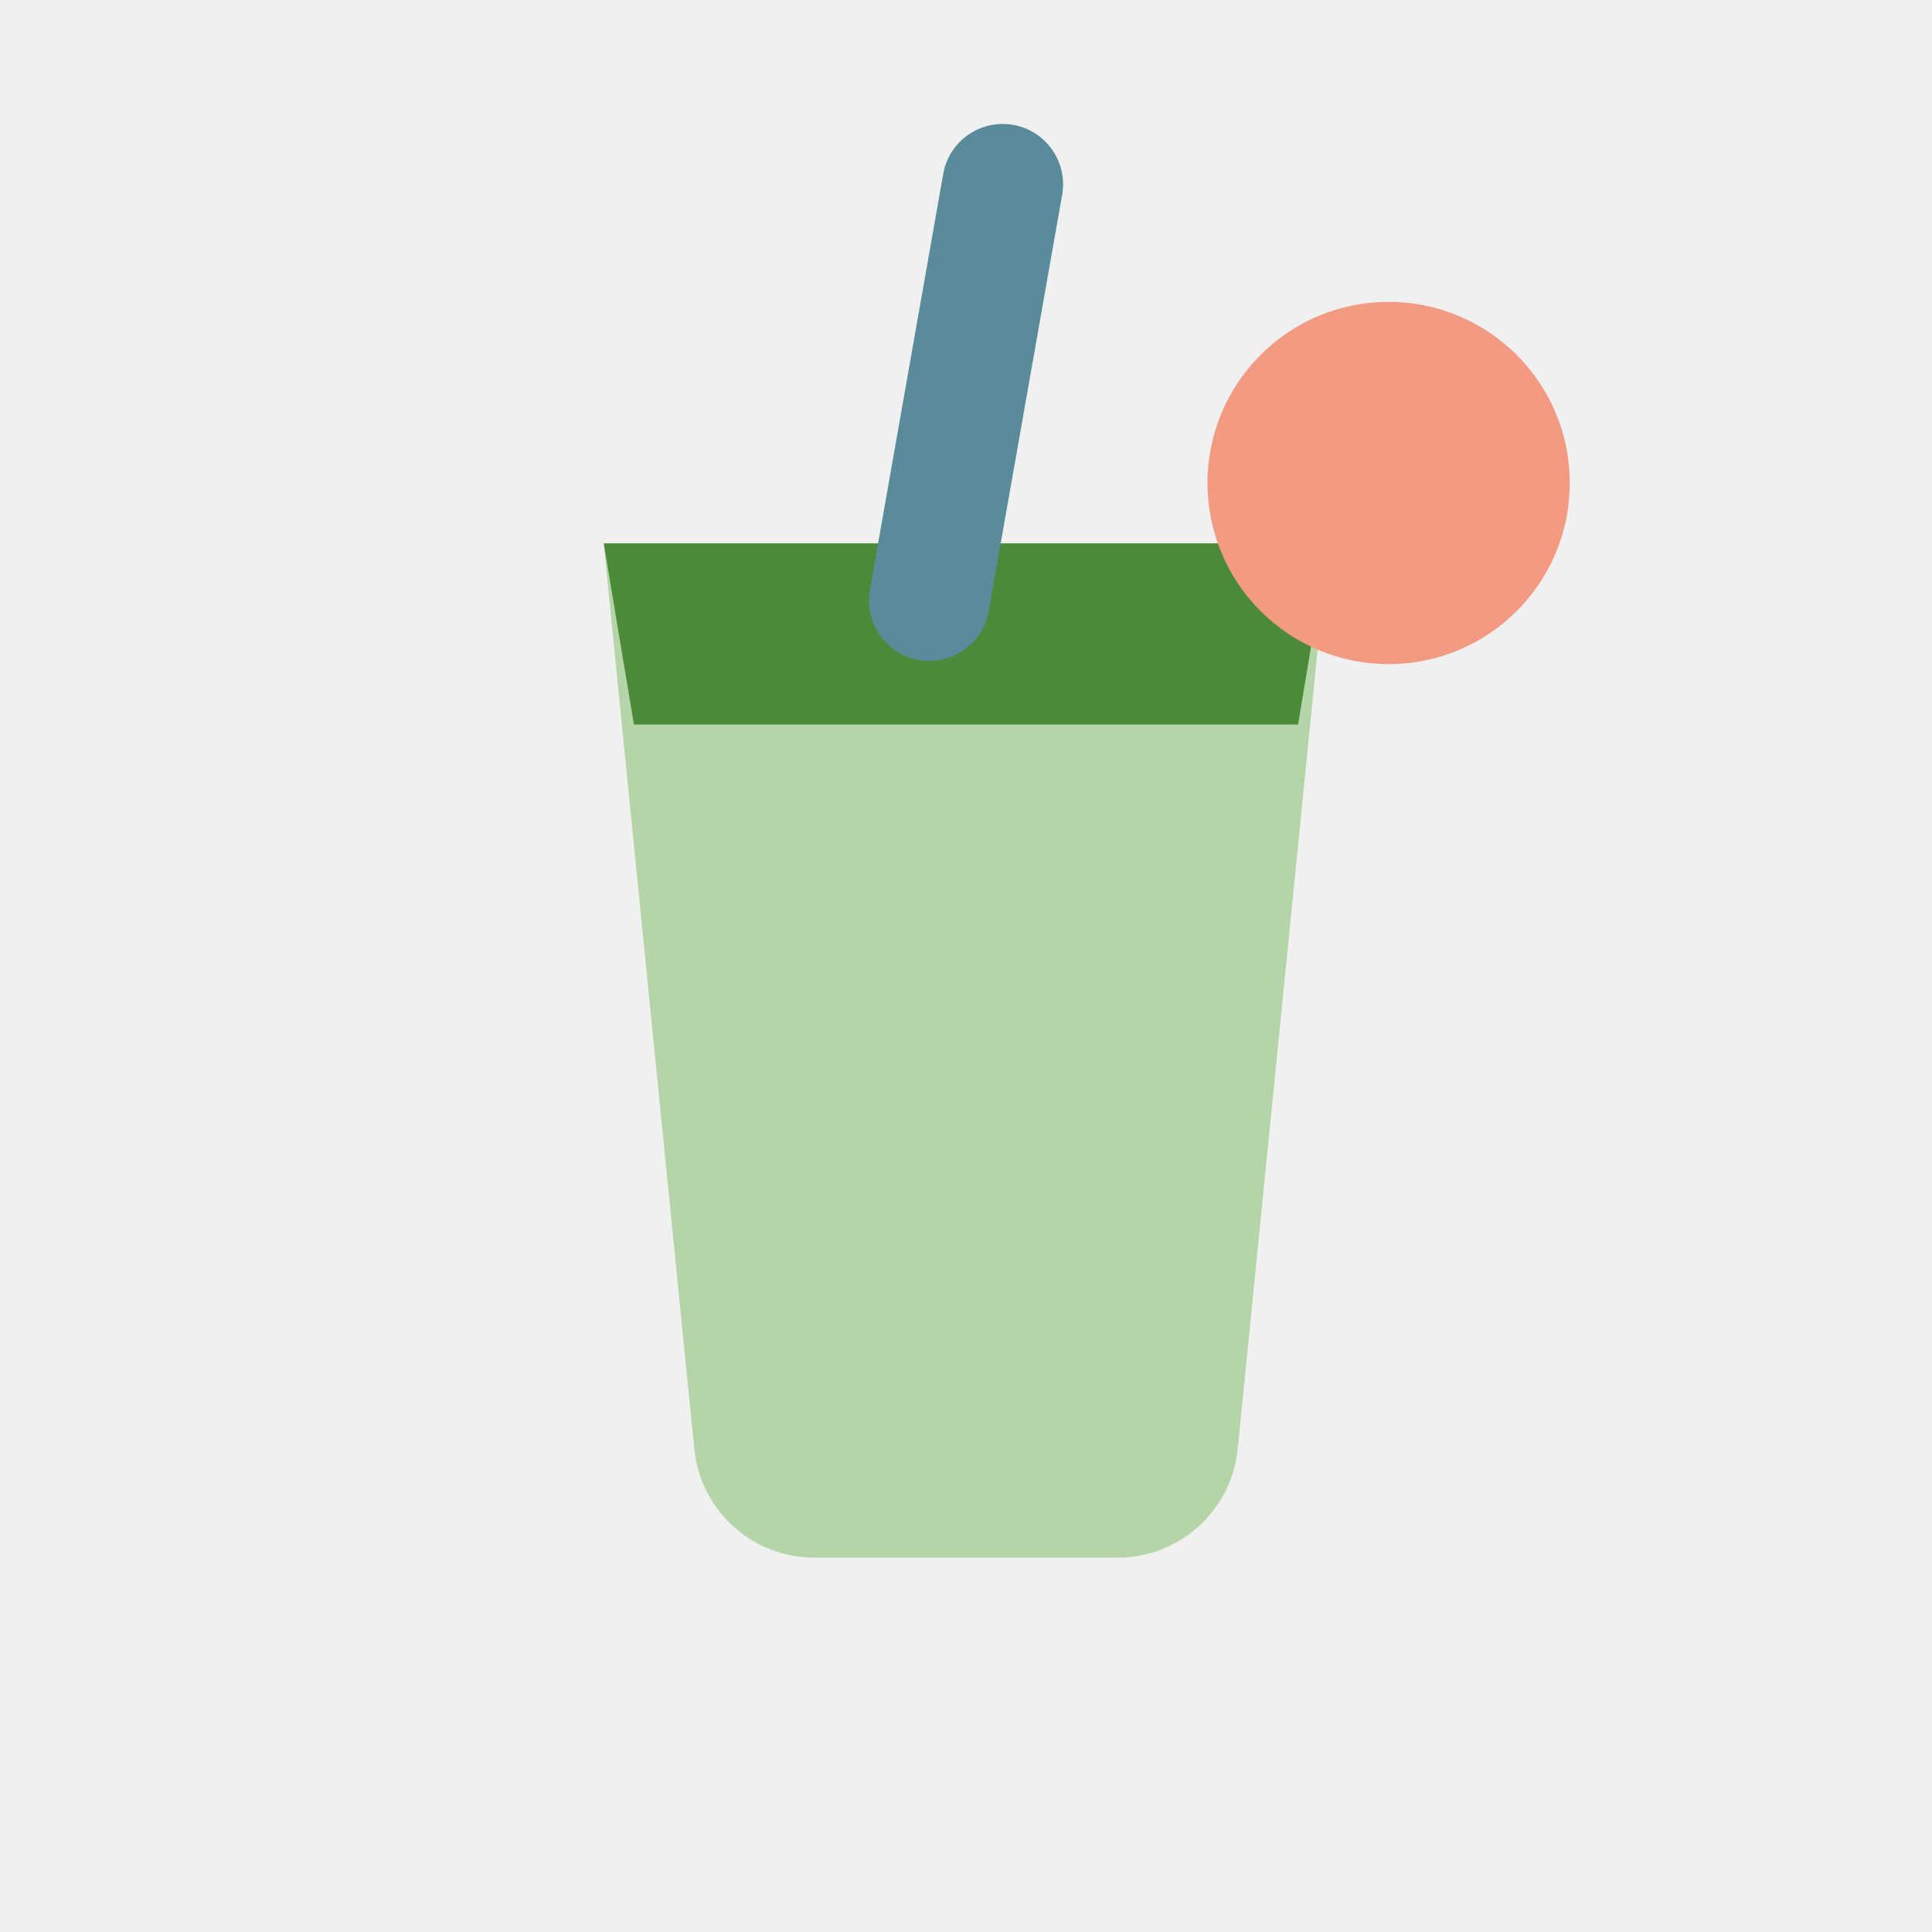
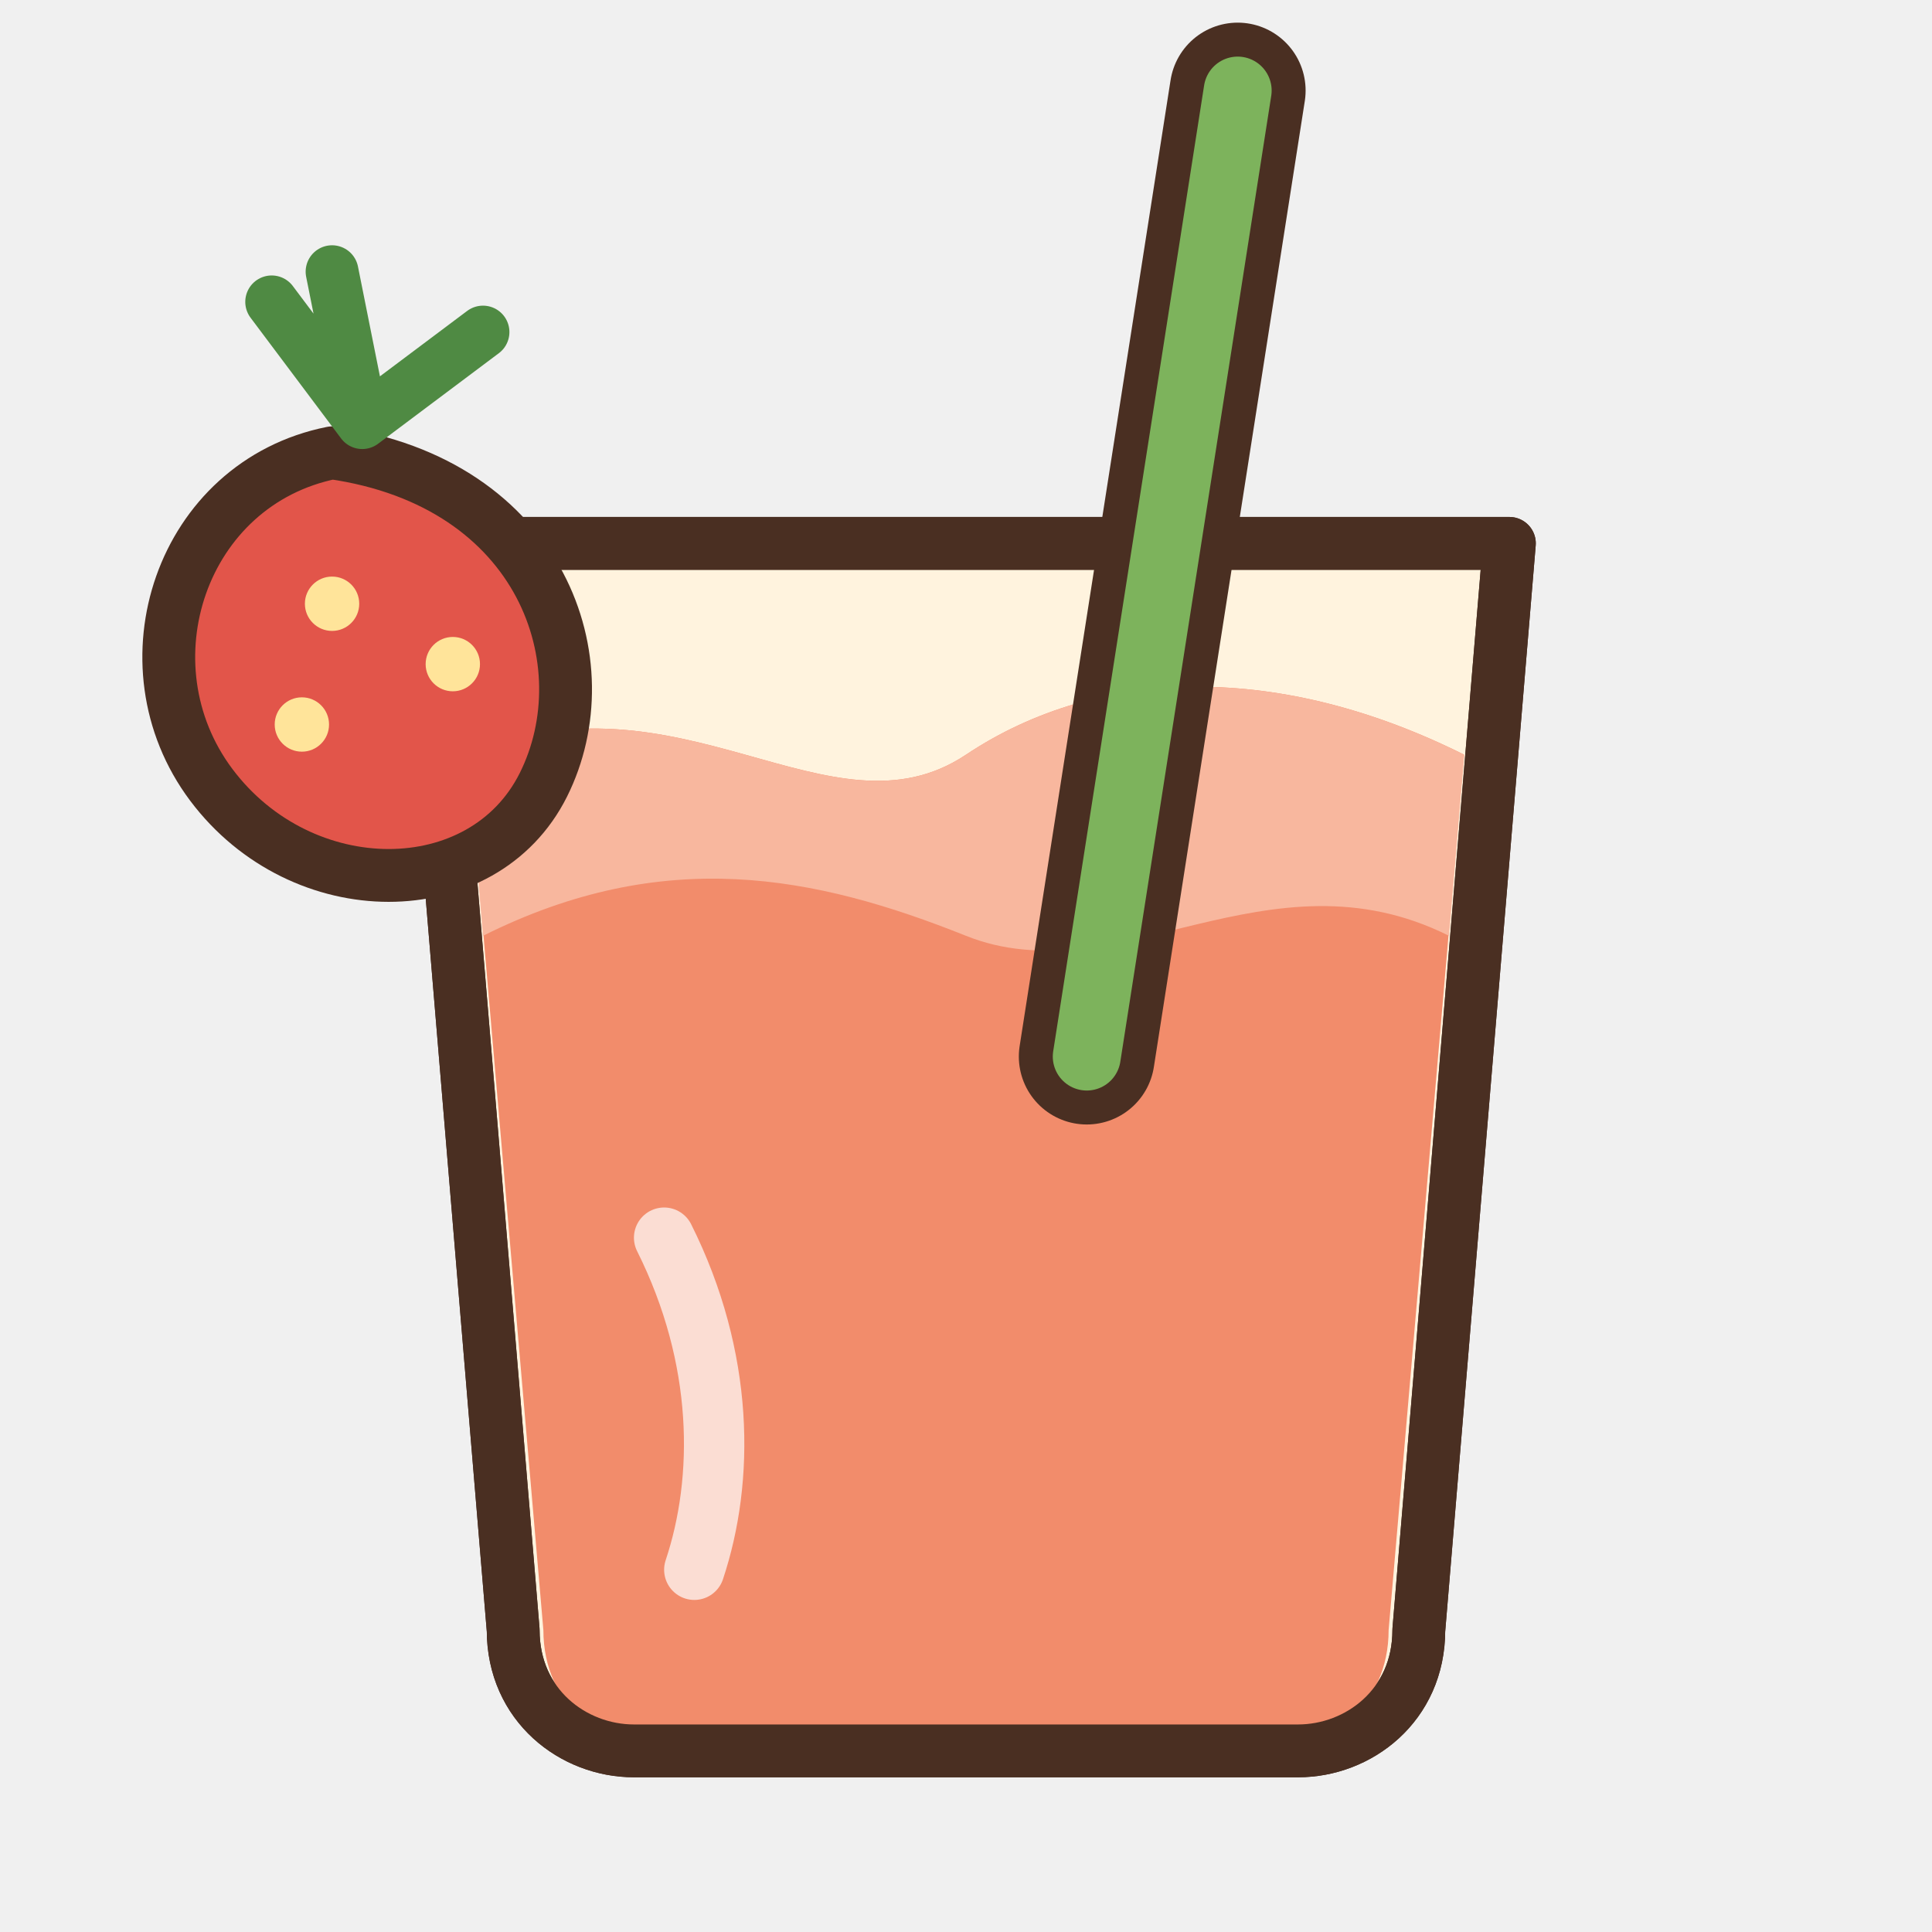
- <svg xmlns="http://www.w3.org/2000/svg" viewBox="0 0 64 64">
-   <path d="M20 18h24l-3 30a4 4 0 0 1-4 3.6H27a4 4 0 0 1-4-3.6z" fill="#B5D4A8" />
-   <path d="M20 18h24l-1 6H21z" fill="#4A8A38" />
-   <rect x="30" y="4" width="4" height="18" rx="2" fill="#598B9B" transform="rotate(10 32 13)" />
-   <circle cx="46" cy="16" r="6" fill="#F29A82" />
+ <svg xmlns="http://www.w3.org/2000/svg" viewBox="0 0 128 128" width="128" height="128">
+   <g stroke="#4A2F22" stroke-width="3.5" stroke-linejoin="round" stroke-linecap="round" fill="none">
+     <path d="M28 36h72l-6 72c0 5-4 8-8 8H42c-4 0-8-3-8-8z" fill="#FFF3DE" />
+     <path d="M31 50C45 44 55 56 64 50S85 44 97 50L92 108c0 5-4 8-8 8H44c-4 0-8-3-8-8z" fill="#F28C6B" stroke="none" />
+     <path d="M31 50C45 44 55 56 64 50S85 44 97 50L96 62C84 56 74 66 64 62S44 56 32 62z" fill="#F8B79E" stroke="none" />
+     <path d="M28 36h72l-6 72c0 5-4 8-8 8H42c-4 0-8-3-8-8z" />
+     <path d="M82 6L72 70" stroke="#4A2F22" stroke-width="9" />
+     <path d="M82 6L72 70" stroke="#7DB35C" stroke-width="4.5" />
+     <path d="M44 82c4 8 4 16 2 22" stroke="#FFFFFF" stroke-width="4" opacity=".7" />
+     <path d="M22 30c-10 2-14 14-8 22 6 8 18 8 22 0 4-8 0-20-14-22z" fill="#E2554A" />
+     <path d="M24 28l-6-8M24 28l8-6M24 28l-2-10" stroke="#4F8A43" stroke-width="3.5" />
+     <circle cx="22" cy="40" r="1.8" fill="#FFE49A" stroke="none" />
+     <circle cx="30" cy="44" r="1.8" fill="#FFE49A" stroke="none" />
+     <circle cx="20" cy="48" r="1.8" fill="#FFE49A" stroke="none" />
+   </g>
</svg>
